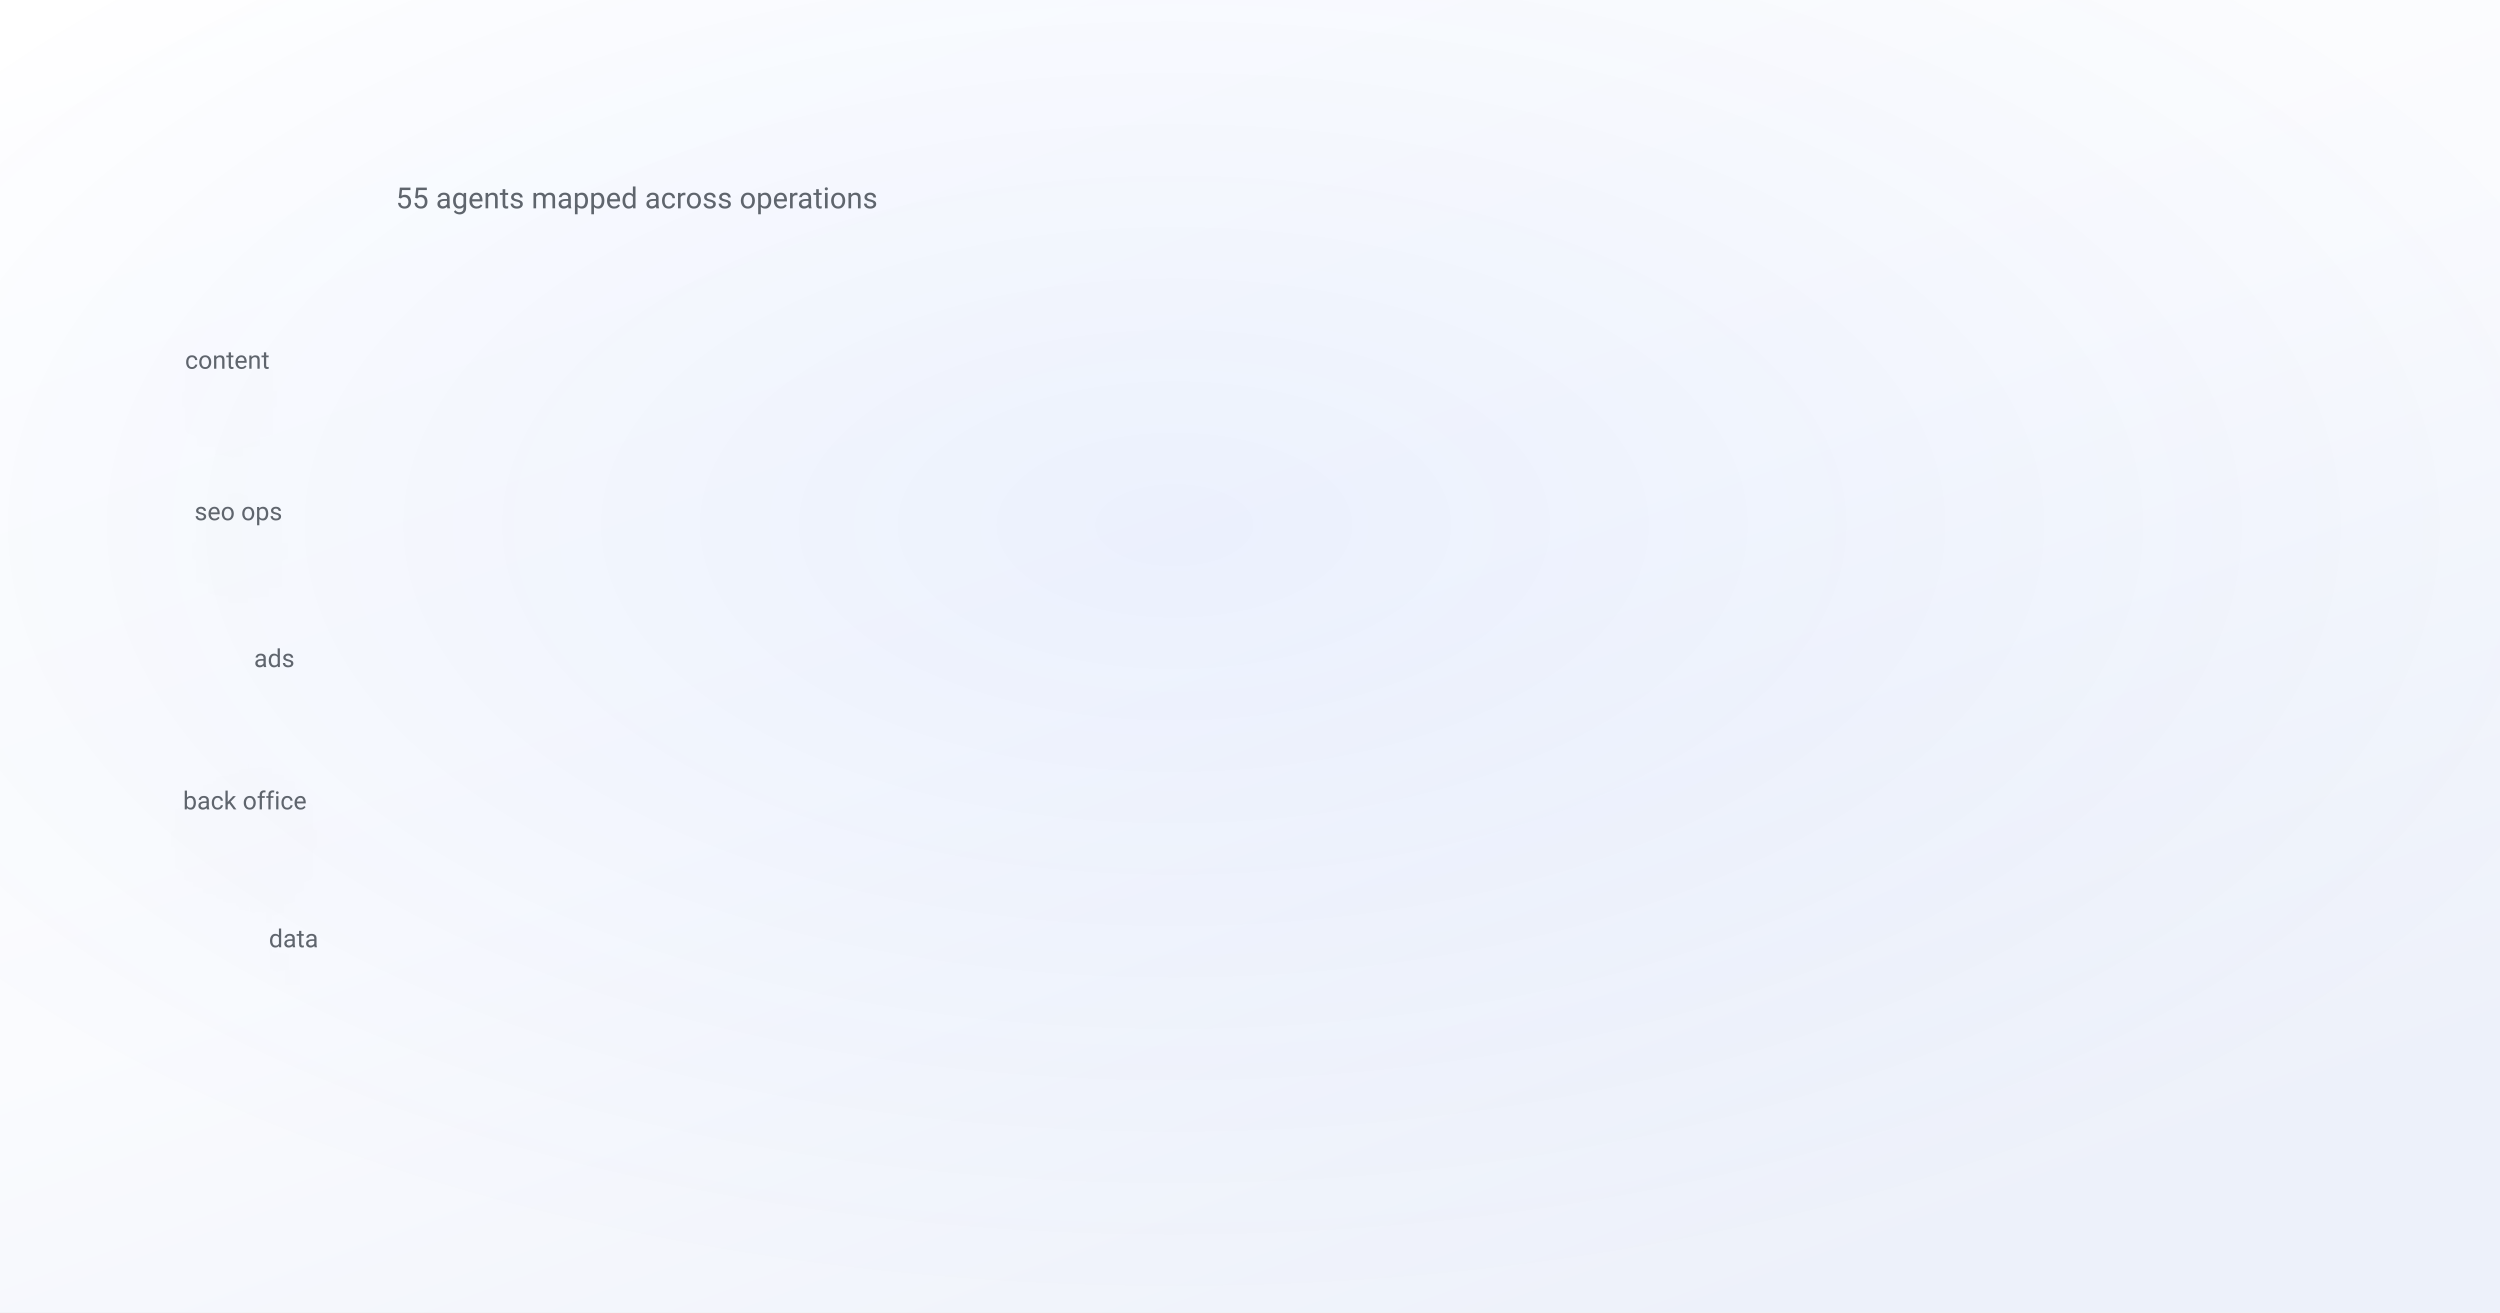
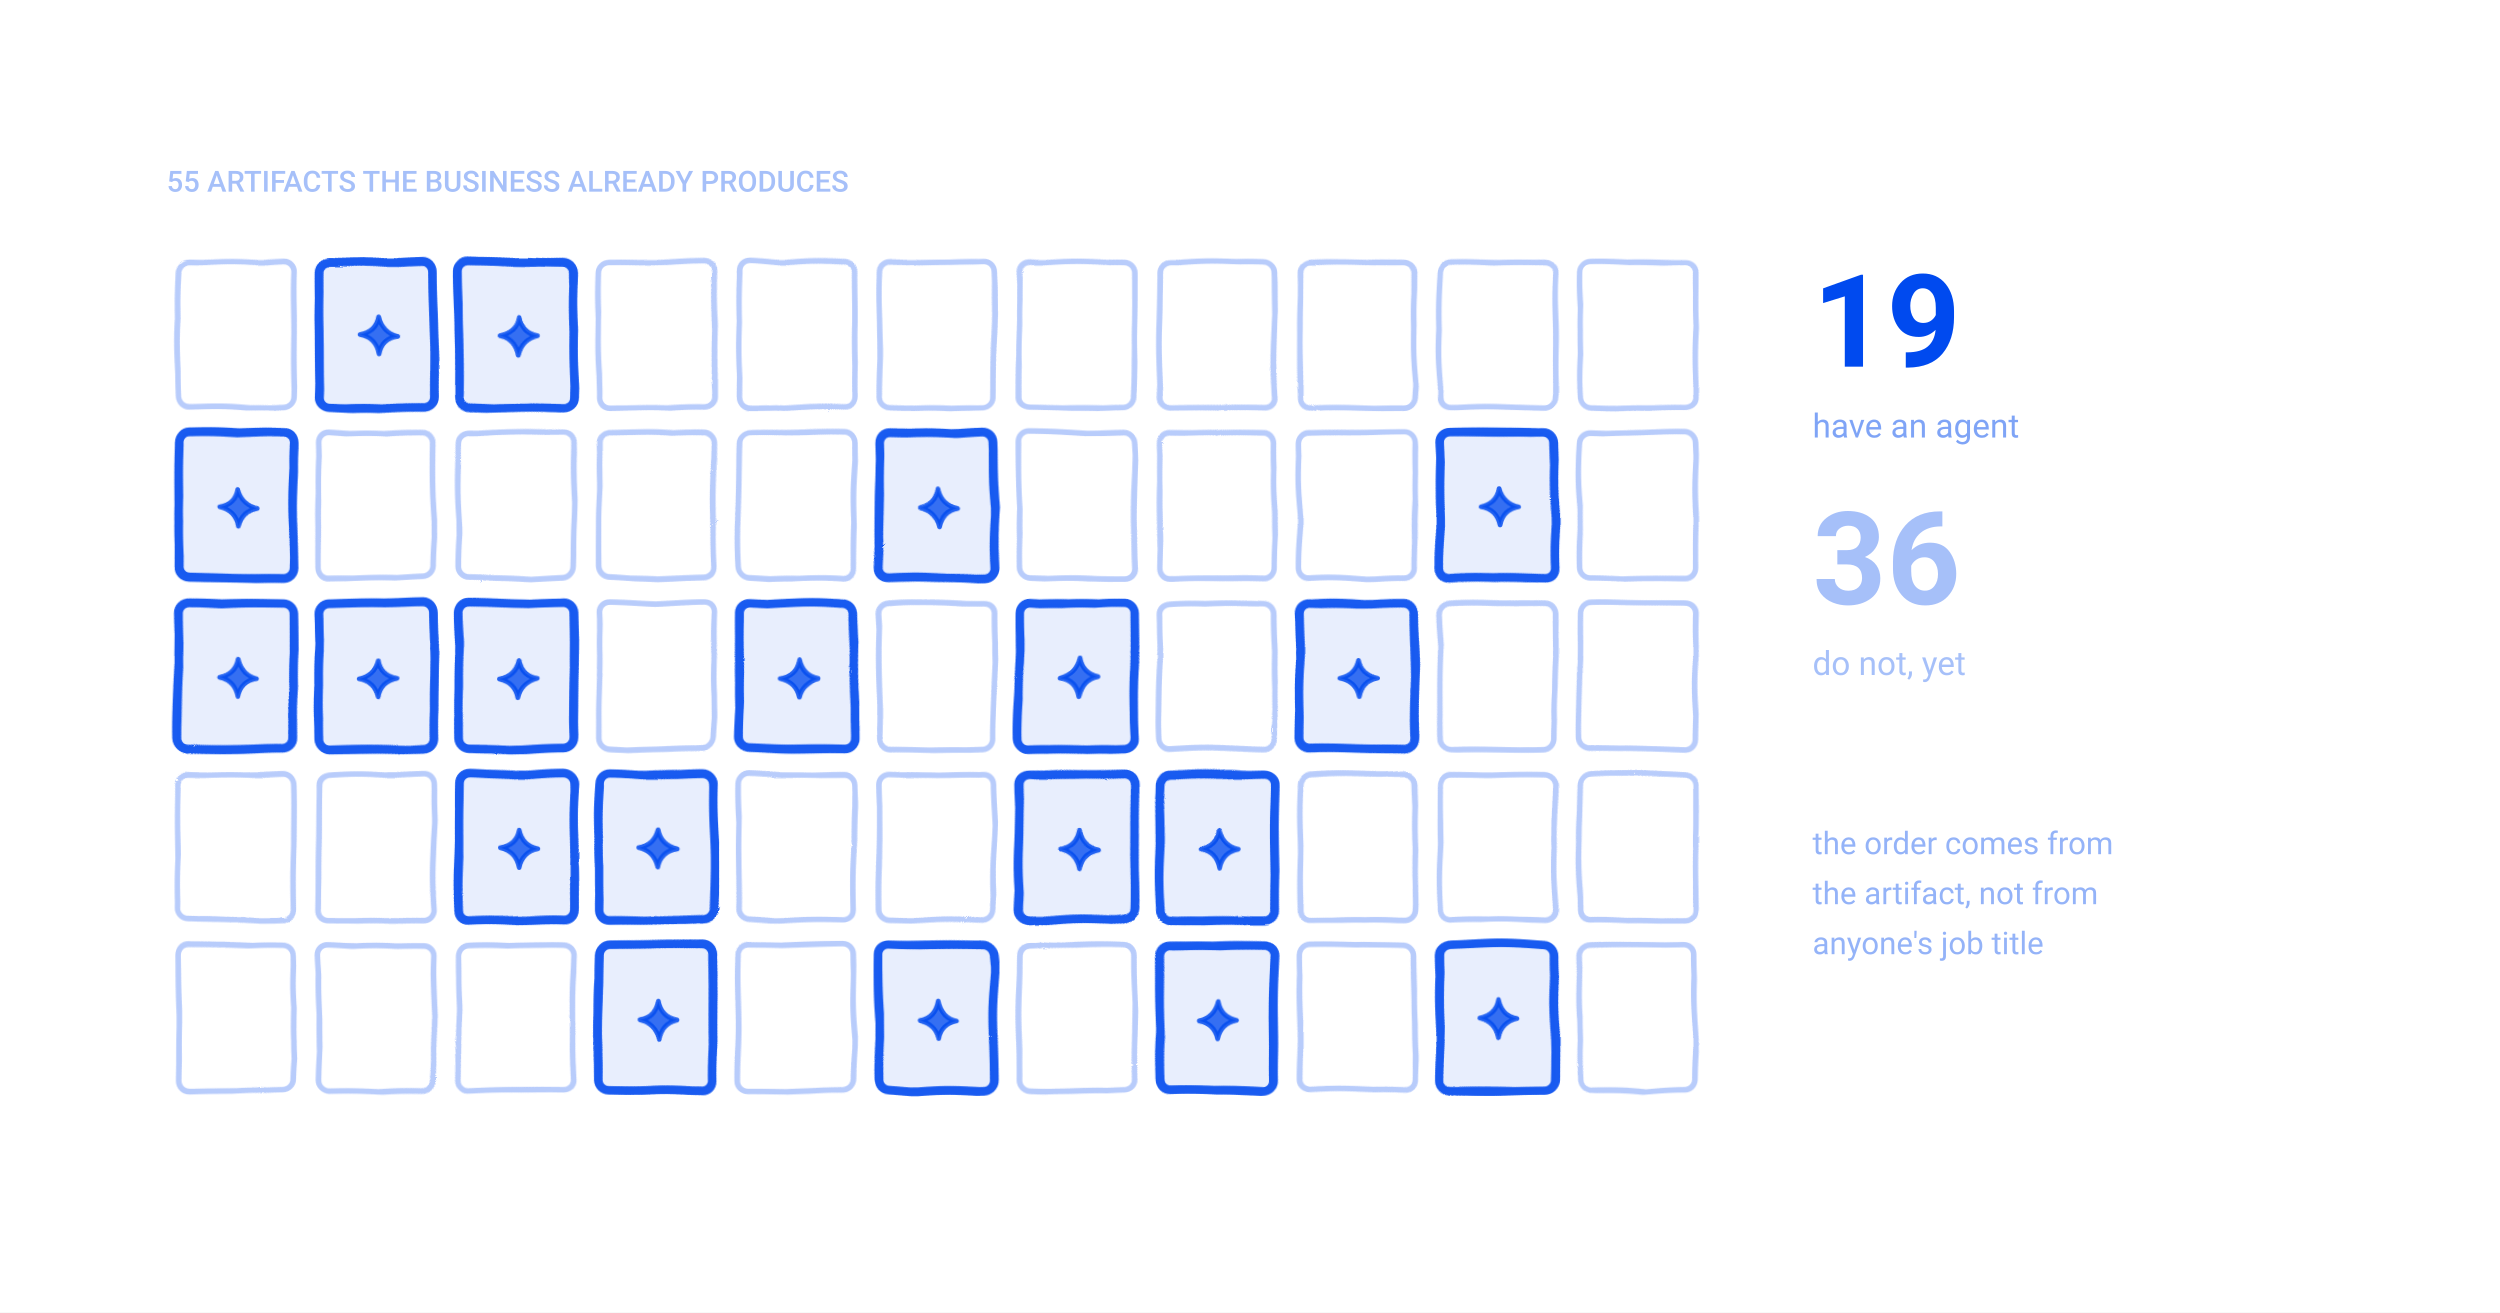
- <svg xmlns="http://www.w3.org/2000/svg" viewBox="0 0 1200 630" font-family="-apple-system, BlinkMacSystemFont, 'Segoe UI', 'DM Sans', Roboto, sans-serif">
+ <svg xmlns="http://www.w3.org/2000/svg" viewBox="0 0 1200 630" width="1200" height="630" role="img" stroke-linejoin="round" style="color:#004AEF">
  <defs>
-     <linearGradient id="bg" x1="0" y1="0" x2="0.7" y2="1">
-       <stop offset="0" stop-color="#ffffff" />
-       <stop offset="0.55" stop-color="#fafbfe" />
-       <stop offset="1" stop-color="#edf1fa" />
-     </linearGradient>
-     <radialGradient id="glow" cx="0.47" cy="0.4" r="0.6">
-       <stop offset="0" stop-color="#004aef" stop-opacity="0.06" />
-       <stop offset="1" stop-color="#004aef" stop-opacity="0" />
-     </radialGradient>
-     <filter id="lift" x="-25%" y="-25%" width="150%" height="160%">
-       <feDropShadow dx="0" dy="18" stdDeviation="24" flood-color="#0b1a3a" flood-opacity="0.11" />
+     <filter id="rough" x="-20%" y="-20%" width="140%" height="140%">
+       <feTurbulence type="turbulence" baseFrequency="0.016" numOctaves="2" seed="7" result="n" />
+       <feDisplacementMap in="SourceGraphic" in2="n" scale="2.4" xChannelSelector="R" yChannelSelector="G" />
    </filter>
  </defs>
-   <style>
-     /* 14s loop. Each class is a different kind of arrival, because the figures
-        are about different kinds of event: text is typed, a result appears, a
-        panel expands and pushes what is under it away, a curve is drawn. A fade
-        only says "this exists".
- 
-        `transform-box: fill-box` is what makes transform-origin mean the shape's
-        own box rather than the whole canvas. Without it a scaleX on a text line
-        grows from the middle of the page.
- 
-        Every class rests on the finished figure, and reduced motion paints that
-        frame directly. The og:image renderer forces reduced motion, so the still
-        it captures is always the completed drawing. Check this after any change
-        to the keyframes: a scaleY(0) that fails to reset removes the shape from
-        every social card, and nobody notices until someone shares the post. */
-     .c, .type, .pop, .rise, .expandy { transform-box: fill-box; }
- 
-     .c { opacity: 0; animation: fade 14s ease-in-out infinite; }
-     @keyframes fade { 0% { opacity: 0 } 20%, 88% { opacity: var(--o, 1) } 100% { opacity: 0 } }
- 
-     .type { opacity: 0; transform-origin: left center;
-              animation: type 14s cubic-bezier(0.25, 0.9, 0.3, 1) infinite; }
-     @keyframes type { 0% { opacity: 0; transform: scaleX(0) }
-                       6% { opacity: var(--o, 1); transform: scaleX(0) }
-                       22%, 88% { opacity: var(--o, 1); transform: scaleX(1) }
-                       100% { opacity: 0; transform: scaleX(1) } }
- 
-     .pop { opacity: 0; transform-origin: center;
-             animation: pop 14s cubic-bezier(0.34, 1.56, 0.64, 1) infinite; }
-     @keyframes pop { 0% { opacity: 0; transform: scale(0.6) }
-                      18%, 88% { opacity: var(--o, 1); transform: scale(1) }
-                      100% { opacity: 0; transform: scale(0.6) } }
- 
-     .rise { opacity: 0; animation: rise 14s cubic-bezier(0.2, 0.9, 0.3, 1) infinite; }
-     @keyframes rise { 0% { opacity: 0; transform: translateY(22px) }
-                       20%, 88% { opacity: var(--o, 1); transform: translateY(0) }
-                       100% { opacity: 0; transform: translateY(22px) } }
- 
-     .expandy { opacity: 0; transform-origin: top center;
-                 animation: expandy 14s cubic-bezier(0.2, 0.9, 0.25, 1) infinite; }
-     @keyframes expandy { 0% { opacity: 0; transform: scaleY(0) }
-                          6% { opacity: var(--o, 1); transform: scaleY(0) }
-                          24%, 88% { opacity: var(--o, 1); transform: scaleY(1) }
-                          100% { opacity: 0; transform: scaleY(0) } }
- 
-     .draw { stroke-dasharray: var(--len, 2000); stroke-dashoffset: var(--len, 2000);
-              animation: draw 14s ease-in-out infinite; }
-     @keyframes draw { 0% { stroke-dashoffset: var(--len, 2000) }
-                       26%, 88% { stroke-dashoffset: 0 }
-                       100% { stroke-dashoffset: var(--len, 2000) } }
- 
-     .mark { opacity: 0; animation: mark 14s ease infinite; }
-     @keyframes mark { 0%, 40% { opacity: 0 } 52%, 86% { opacity: 1 } 96%, 100% { opacity: 0 } }
- 
-     @media (prefers-reduced-motion: reduce) {
-       .c, .type, .pop, .rise, .expandy { opacity: var(--o, 1); transform: none; animation: none }
-       .draw { stroke-dashoffset: 0; animation: none }
-       .mark { opacity: 1; animation: none }
-     }
-   </style>
-   <rect width="1200" height="630" fill="url(#bg)" />
-   <rect width="1200" height="630" fill="url(#glow)" />
-   <defs>
-     <linearGradient id="gblue" x1="0" y1="0" x2="0.55" y2="1">
-       <stop offset="0" stop-color="#3d76ff" />
-       <stop offset="1" stop-color="#004aef" />
-     </linearGradient>
-     <linearGradient id="ggreen" x1="0" y1="0" x2="0.5" y2="1">
-       <stop offset="0" stop-color="#6df7cd" />
-       <stop offset="1" stop-color="#07ef9c" />
-     </linearGradient>
-     <linearGradient id="gcard" x1="0.1" y1="0" x2="0.3" y2="1">
-       <stop offset="0" stop-color="#ffffff" stop-opacity="0.96" />
-       <stop offset="1" stop-color="#ffffff" stop-opacity="0.74" />
-     </linearGradient>
-     <linearGradient id="gchip" x1="0" y1="0" x2="0" y2="1">
-       <stop offset="0" stop-color="#f4f7ff" />
-       <stop offset="1" stop-color="#e6ecfa" />
-     </linearGradient>
-   </defs>
-   <g filter="url(#lift)">
-     <text x="129.4" y="177.0" text-anchor="end" font-size="12" fill="#5f656d" font-weight="400">content</text>
-     <polygon class="pop" points="157.5,155.5 196.3,155.5 199.0,194.4 160.5,194.4" fill="url(#ggreen)" style="--o:0.95;animation-delay:0.06s" />
-     <polygon class="pop" points="208.3,155.5 247.1,155.5 249.4,194.4 210.9,194.4" fill="url(#ggreen)" style="--o:0.95;animation-delay:0.07s" />
-     <polygon class="pop" points="259.0,155.5 297.9,155.5 299.7,194.4 261.2,194.4" fill="url(#ggreen)" style="--o:0.95;animation-delay:0.09s" />
-     <polygon class="pop" points="309.8,155.5 348.7,155.5 350.1,194.4 311.6,194.4" fill="url(#ggreen)" style="--o:0.95;animation-delay:0.10s" />
-     <polygon class="pop" points="360.6,155.5 399.5,155.5 400.5,194.4 361.9,194.4" fill="url(#gchip)" stroke="#dfe4ec" stroke-width="1.2" style="--o:0.95;animation-delay:0.12s" />
-     <polygon class="pop" points="411.4,155.5 450.3,155.5 450.8,194.4 412.3,194.4" fill="url(#gchip)" stroke="#dfe4ec" stroke-width="1.2" style="--o:0.95;animation-delay:0.14s" />
-     <polygon class="pop" points="462.2,155.5 501.1,155.5 501.2,194.4 462.7,194.4" fill="url(#gchip)" stroke="#dfe4ec" stroke-width="1.2" style="--o:0.95;animation-delay:0.15s" />
-     <polygon class="pop" points="513.0,155.5 551.9,155.5 551.6,194.4 513.0,194.4" fill="url(#gchip)" stroke="#dfe4ec" stroke-width="1.2" style="--o:0.95;animation-delay:0.16s" />
-     <polygon class="pop" points="563.8,155.5 602.6,155.5 601.9,194.4 563.4,194.4" fill="url(#gchip)" stroke="#dfe4ec" stroke-width="1.2" style="--o:0.95;animation-delay:0.18s" />
-     <polygon class="pop" points="614.6,155.5 653.4,155.5 652.3,194.4 613.8,194.4" fill="url(#gchip)" stroke="#dfe4ec" stroke-width="1.2" style="--o:0.95;animation-delay:0.20s" />
-     <polygon class="pop" points="665.4,155.5 704.2,155.5 702.6,194.4 664.1,194.4" fill="url(#gchip)" stroke="#dfe4ec" stroke-width="1.2" style="--o:0.95;animation-delay:0.21s" />
-     <polygon class="pop" points="716.2,155.5 755.0,155.5 753.0,194.4 714.5,194.4" fill="url(#gchip)" stroke="#dfe4ec" stroke-width="1.2" style="--o:0.95;animation-delay:0.22s" />
-     <polygon class="pop" points="767.0,155.5 805.8,155.5 803.4,194.4 764.9,194.4" fill="url(#gchip)" stroke="#dfe4ec" stroke-width="1.2" style="--o:0.95;animation-delay:0.24s" />
-     <polygon class="pop" points="817.8,155.5 856.6,155.5 853.7,194.4 815.2,194.4" fill="url(#gchip)" stroke="#dfe4ec" stroke-width="1.2" style="--o:0.95;animation-delay:0.26s" />
-     <text x="135.5" y="249.7" text-anchor="end" font-size="12" fill="#5f656d" font-weight="400">seo ops</text>
-     <polygon class="pop" points="163.2,228.9 201.4,228.9 204.0,266.6 166.1,266.6" fill="url(#ggreen)" style="--o:0.95;animation-delay:0.13s" />
-     <polygon class="pop" points="213.2,228.9 251.4,228.9 253.6,266.6 215.7,266.6" fill="url(#ggreen)" style="--o:0.95;animation-delay:0.15s" />
-     <polygon class="pop" points="263.1,228.9 301.4,228.9 303.1,266.6 265.2,266.6" fill="url(#gchip)" stroke="#dfe4ec" stroke-width="1.2" style="--o:0.95;animation-delay:0.16s" />
-     <polygon class="pop" points="313.1,228.9 351.3,228.9 352.7,266.6 314.8,266.6" fill="url(#gchip)" stroke="#dfe4ec" stroke-width="1.2" style="--o:0.95;animation-delay:0.17s" />
-     <polygon class="pop" points="363.1,228.9 401.3,228.9 402.3,266.6 364.4,266.6" fill="url(#gchip)" stroke="#dfe4ec" stroke-width="1.2" style="--o:0.95;animation-delay:0.19s" />
-     <polygon class="pop" points="413.1,228.9 451.3,228.9 451.9,266.6 413.9,266.6" fill="url(#gchip)" stroke="#dfe4ec" stroke-width="1.2" style="--o:0.95;animation-delay:0.21s" />
-     <polygon class="pop" points="463.1,228.9 501.3,228.9 501.4,266.6 463.5,266.6" fill="url(#gchip)" stroke="#dfe4ec" stroke-width="1.2" style="--o:0.95;animation-delay:0.22s" />
-     <polygon class="pop" points="513.1,228.9 551.3,228.9 551.0,266.6 513.1,266.6" fill="url(#gchip)" stroke="#dfe4ec" stroke-width="1.2" style="--o:0.95;animation-delay:0.23s" />
-     <polygon class="pop" points="563.0,228.9 601.3,228.9 600.6,266.6 562.7,266.6" fill="url(#gchip)" stroke="#dfe4ec" stroke-width="1.2" style="--o:0.95;animation-delay:0.25s" />
-     <polygon class="pop" points="613.0,228.9 651.3,228.9 650.1,266.6 612.2,266.6" fill="url(#gchip)" stroke="#dfe4ec" stroke-width="1.2" style="--o:0.95;animation-delay:0.27s" />
-     <polygon class="pop" points="663.0,228.9 701.2,228.9 699.7,266.6 661.8,266.6" fill="url(#gchip)" stroke="#dfe4ec" stroke-width="1.2" style="--o:0.95;animation-delay:0.28s" />
-     <polygon class="pop" points="713.0,228.9 751.2,228.9 749.3,266.6 711.4,266.6" fill="url(#gchip)" stroke="#dfe4ec" stroke-width="1.2" style="--o:0.95;animation-delay:0.29s" />
-     <text x="141.4" y="320.2" text-anchor="end" font-size="12" fill="#5f656d" font-weight="400">ads</text>
-     <polygon class="pop" points="168.7,300.0 206.3,300.0 208.8,336.5 171.5,336.5" fill="url(#ggreen)" style="--o:0.95;animation-delay:0.20s" />
-     <polygon class="pop" points="217.9,300.0 255.5,300.0 257.6,336.5 220.3,336.5" fill="url(#ggreen)" style="--o:0.95;animation-delay:0.22s" />
-     <polygon class="pop" points="267.1,300.0 304.7,300.0 306.4,336.5 269.1,336.5" fill="url(#gchip)" stroke="#dfe4ec" stroke-width="1.2" style="--o:0.95;animation-delay:0.23s" />
-     <polygon class="pop" points="316.3,300.0 353.9,300.0 355.2,336.5 317.9,336.5" fill="url(#gchip)" stroke="#dfe4ec" stroke-width="1.2" style="--o:0.95;animation-delay:0.24s" />
-     <polygon class="pop" points="365.5,300.0 403.1,300.0 404.0,336.5 366.7,336.5" fill="url(#gchip)" stroke="#dfe4ec" stroke-width="1.2" style="--o:0.95;animation-delay:0.26s" />
-     <polygon class="pop" points="414.7,300.0 452.3,300.0 452.8,336.5 415.5,336.5" fill="url(#gchip)" stroke="#dfe4ec" stroke-width="1.2" style="--o:0.95;animation-delay:0.28s" />
-     <polygon class="pop" points="463.9,300.0 501.5,300.0 501.6,336.5 464.3,336.5" fill="url(#gchip)" stroke="#dfe4ec" stroke-width="1.2" style="--o:0.95;animation-delay:0.29s" />
-     <polygon class="pop" points="513.1,300.0 550.7,300.0 550.4,336.5 513.1,336.5" fill="url(#gchip)" stroke="#dfe4ec" stroke-width="1.2" style="--o:0.95;animation-delay:0.30s" />
-     <polygon class="pop" points="562.3,300.0 599.9,300.0 599.2,336.5 561.9,336.5" fill="url(#gchip)" stroke="#dfe4ec" stroke-width="1.2" style="--o:0.95;animation-delay:0.32s" />
-     <polygon class="pop" points="611.5,300.0 649.1,300.0 648.0,336.5 610.7,336.5" fill="url(#gchip)" stroke="#dfe4ec" stroke-width="1.2" style="--o:0.95;animation-delay:0.34s" />
-     <polygon class="pop" points="660.7,300.0 698.3,300.0 696.8,336.5 659.5,336.5" fill="url(#gchip)" stroke="#dfe4ec" stroke-width="1.2" style="--o:0.95;animation-delay:0.35s" />
-     <text x="147.2" y="388.5" text-anchor="end" font-size="12" fill="#5f656d" font-weight="400">back office</text>
-     <polygon class="pop" points="174.0,368.9 211.1,368.9 213.5,404.3 176.8,404.3" fill="url(#ggreen)" style="--o:0.95;animation-delay:0.27s" />
-     <polygon class="pop" points="222.5,368.9 259.5,368.9 261.6,404.3 224.9,404.3" fill="url(#gchip)" stroke="#dfe4ec" stroke-width="1.2" style="--o:0.95;animation-delay:0.29s" />
-     <polygon class="pop" points="270.9,368.9 308.0,368.9 309.7,404.3 272.9,404.3" fill="url(#gchip)" stroke="#dfe4ec" stroke-width="1.2" style="--o:0.95;animation-delay:0.30s" />
-     <polygon class="pop" points="319.4,368.9 356.4,368.9 357.7,404.3 321.0,404.3" fill="url(#gchip)" stroke="#dfe4ec" stroke-width="1.2" style="--o:0.95;animation-delay:0.32s" />
-     <polygon class="pop" points="367.8,368.9 404.9,368.9 405.8,404.3 369.0,404.3" fill="url(#gchip)" stroke="#dfe4ec" stroke-width="1.2" style="--o:0.95;animation-delay:0.33s" />
-     <polygon class="pop" points="416.3,368.9 453.3,368.9 453.8,404.3 417.1,404.3" fill="url(#gchip)" stroke="#dfe4ec" stroke-width="1.2" style="--o:0.95;animation-delay:0.35s" />
-     <polygon class="pop" points="464.7,368.9 501.8,368.9 501.9,404.3 465.1,404.3" fill="url(#gchip)" stroke="#dfe4ec" stroke-width="1.2" style="--o:0.95;animation-delay:0.36s" />
-     <polygon class="pop" points="513.2,368.9 550.2,368.9 549.9,404.3 513.2,404.3" fill="url(#gchip)" stroke="#dfe4ec" stroke-width="1.2" style="--o:0.95;animation-delay:0.38s" />
-     <polygon class="pop" points="561.6,368.9 598.6,368.9 598.0,404.3 561.2,404.3" fill="url(#gchip)" stroke="#dfe4ec" stroke-width="1.2" style="--o:0.95;animation-delay:0.39s" />
-     <polygon class="pop" points="610.0,368.9 647.1,368.9 646.0,404.3 609.3,404.3" fill="url(#gchip)" stroke="#dfe4ec" stroke-width="1.2" style="--o:0.95;animation-delay:0.41s" />
-     <text x="152.8" y="454.7" text-anchor="end" font-size="12" fill="#5f656d" font-weight="400">data</text>
-     <polygon class="pop" points="179.2,435.7 215.7,435.7 218.1,470.1 181.9,470.1" fill="url(#gchip)" stroke="#dfe4ec" stroke-width="1.2" style="--o:0.95;animation-delay:0.34s" />
-     <polygon class="pop" points="226.9,435.7 263.4,435.7 265.4,470.1 229.2,470.1" fill="url(#gchip)" stroke="#dfe4ec" stroke-width="1.2" style="--o:0.95;animation-delay:0.36s" />
-     <polygon class="pop" points="274.7,435.7 311.1,435.7 312.8,470.1 276.6,470.1" fill="url(#gchip)" stroke="#dfe4ec" stroke-width="1.2" style="--o:0.95;animation-delay:0.37s" />
-     <polygon class="pop" points="322.4,435.7 358.8,435.7 360.1,470.1 323.9,470.1" fill="url(#gchip)" stroke="#dfe4ec" stroke-width="1.2" style="--o:0.95;animation-delay:0.39s" />
-     <polygon class="pop" points="370.1,435.7 406.6,435.7 407.4,470.1 371.2,470.1" fill="url(#gchip)" stroke="#dfe4ec" stroke-width="1.2" style="--o:0.95;animation-delay:0.40s" />
-     <polygon class="pop" points="417.8,435.7 454.3,435.7 454.7,470.1 418.6,470.1" fill="url(#gchip)" stroke="#dfe4ec" stroke-width="1.2" style="--o:0.95;animation-delay:0.42s" />
-     <polygon class="pop" points="465.5,435.7 502.0,435.7 502.1,470.1 465.9,470.1" fill="url(#gchip)" stroke="#dfe4ec" stroke-width="1.2" style="--o:0.95;animation-delay:0.43s" />
-     <polygon class="pop" points="513.2,435.7 549.7,435.7 549.4,470.1 513.2,470.1" fill="url(#gchip)" stroke="#dfe4ec" stroke-width="1.2" style="--o:0.95;animation-delay:0.45s" />
+   <rect width="1200" height="630" fill="#FFFFFF" />
+   <g filter="url(#rough)">
+     <rect x="85.0" y="125.0" width="55.3" height="70.0" rx="5" fill="none" stroke="currentColor" stroke-opacity="0.28" stroke-width="2.7" />
+     <rect x="152.3" y="125.0" width="55.3" height="70.0" rx="5" fill="currentColor" fill-opacity="0.09" stroke="currentColor" stroke-opacity="0.90" stroke-width="4.2" />
+     <path d="M180.9,152.0 Q182.4,159.5 189.9,161.0 Q182.4,162.5 180.9,170.0 Q179.4,162.5 171.9,161.0 Q179.4,159.5 180.9,152.0 Z" fill="currentColor" fill-opacity="0.77" stroke="currentColor" stroke-opacity="0.85" stroke-width="2.25" stroke-linejoin="round" />
+     <rect x="219.5" y="125.0" width="55.3" height="70.0" rx="5" fill="currentColor" fill-opacity="0.09" stroke="currentColor" stroke-opacity="0.90" stroke-width="4.2" />
+     <path d="M248.2,152.0 Q249.7,159.5 257.2,161.0 Q249.7,162.5 248.2,170.0 Q246.7,162.5 239.2,161.0 Q246.7,159.5 248.2,152.0 Z" fill="currentColor" fill-opacity="0.77" stroke="currentColor" stroke-opacity="0.85" stroke-width="2.25" stroke-linejoin="round" />
+     <rect x="286.8" y="125.0" width="55.3" height="70.0" rx="5" fill="none" stroke="currentColor" stroke-opacity="0.28" stroke-width="2.7" />
+     <rect x="354.1" y="125.0" width="55.3" height="70.0" rx="5" fill="none" stroke="currentColor" stroke-opacity="0.28" stroke-width="2.7" />
+     <rect x="421.4" y="125.0" width="55.3" height="70.0" rx="5" fill="none" stroke="currentColor" stroke-opacity="0.28" stroke-width="2.7" />
+     <rect x="488.6" y="125.0" width="55.3" height="70.0" rx="5" fill="none" stroke="currentColor" stroke-opacity="0.28" stroke-width="2.7" />
+     <rect x="555.9" y="125.0" width="55.3" height="70.0" rx="5" fill="none" stroke="currentColor" stroke-opacity="0.28" stroke-width="2.7" />
+     <rect x="623.2" y="125.0" width="55.3" height="70.0" rx="5" fill="none" stroke="currentColor" stroke-opacity="0.28" stroke-width="2.7" />
+     <rect x="690.5" y="125.0" width="55.3" height="70.0" rx="5" fill="none" stroke="currentColor" stroke-opacity="0.28" stroke-width="2.7" />
+     <rect x="757.7" y="125.0" width="55.3" height="70.0" rx="5" fill="none" stroke="currentColor" stroke-opacity="0.28" stroke-width="2.7" />
+     <rect x="85.0" y="207.0" width="55.3" height="70.0" rx="5" fill="currentColor" fill-opacity="0.09" stroke="currentColor" stroke-opacity="0.90" stroke-width="4.2" />
+     <path d="M113.6,234.0 Q115.2,241.5 122.6,243.0 Q115.2,244.5 113.6,252.0 Q112.1,244.5 104.6,243.0 Q112.1,241.5 113.6,234.0 Z" fill="currentColor" fill-opacity="0.77" stroke="currentColor" stroke-opacity="0.85" stroke-width="2.25" stroke-linejoin="round" />
+     <rect x="152.3" y="207.0" width="55.3" height="70.0" rx="5" fill="none" stroke="currentColor" stroke-opacity="0.28" stroke-width="2.7" />
+     <rect x="219.5" y="207.0" width="55.3" height="70.0" rx="5" fill="none" stroke="currentColor" stroke-opacity="0.28" stroke-width="2.7" />
+     <rect x="286.8" y="207.0" width="55.3" height="70.0" rx="5" fill="none" stroke="currentColor" stroke-opacity="0.28" stroke-width="2.7" />
+     <rect x="354.1" y="207.0" width="55.3" height="70.0" rx="5" fill="none" stroke="currentColor" stroke-opacity="0.28" stroke-width="2.7" />
+     <rect x="421.4" y="207.0" width="55.3" height="70.0" rx="5" fill="currentColor" fill-opacity="0.09" stroke="currentColor" stroke-opacity="0.90" stroke-width="4.2" />
+     <path d="M450.0,234.0 Q451.5,241.5 459.0,243.0 Q451.5,244.5 450.0,252.0 Q448.5,244.5 441.0,243.0 Q448.5,241.5 450.0,234.0 Z" fill="currentColor" fill-opacity="0.77" stroke="currentColor" stroke-opacity="0.85" stroke-width="2.25" stroke-linejoin="round" />
+     <rect x="488.6" y="207.0" width="55.3" height="70.0" rx="5" fill="none" stroke="currentColor" stroke-opacity="0.28" stroke-width="2.7" />
+     <rect x="555.9" y="207.0" width="55.3" height="70.0" rx="5" fill="none" stroke="currentColor" stroke-opacity="0.28" stroke-width="2.7" />
+     <rect x="623.2" y="207.0" width="55.3" height="70.0" rx="5" fill="none" stroke="currentColor" stroke-opacity="0.28" stroke-width="2.7" />
+     <rect x="690.5" y="207.0" width="55.3" height="70.0" rx="5" fill="currentColor" fill-opacity="0.09" stroke="currentColor" stroke-opacity="0.90" stroke-width="4.2" />
+     <path d="M719.1,234.0 Q720.6,241.5 728.1,243.0 Q720.6,244.5 719.1,252.0 Q717.6,244.5 710.1,243.0 Q717.6,241.5 719.1,234.0 Z" fill="currentColor" fill-opacity="0.77" stroke="currentColor" stroke-opacity="0.85" stroke-width="2.25" stroke-linejoin="round" />
+     <rect x="757.7" y="207.0" width="55.3" height="70.0" rx="5" fill="none" stroke="currentColor" stroke-opacity="0.28" stroke-width="2.7" />
+     <rect x="85.0" y="289.0" width="55.3" height="70.0" rx="5" fill="currentColor" fill-opacity="0.09" stroke="currentColor" stroke-opacity="0.90" stroke-width="4.2" />
+     <path d="M113.6,316.0 Q115.2,323.5 122.6,325.0 Q115.2,326.5 113.6,334.0 Q112.1,326.5 104.6,325.0 Q112.1,323.5 113.6,316.0 Z" fill="currentColor" fill-opacity="0.77" stroke="currentColor" stroke-opacity="0.85" stroke-width="2.25" stroke-linejoin="round" />
+     <rect x="152.3" y="289.0" width="55.3" height="70.0" rx="5" fill="currentColor" fill-opacity="0.09" stroke="currentColor" stroke-opacity="0.90" stroke-width="4.2" />
+     <path d="M180.9,316.0 Q182.4,323.5 189.9,325.0 Q182.4,326.5 180.9,334.0 Q179.4,326.5 171.9,325.0 Q179.4,323.5 180.9,316.0 Z" fill="currentColor" fill-opacity="0.77" stroke="currentColor" stroke-opacity="0.85" stroke-width="2.25" stroke-linejoin="round" />
+     <rect x="219.5" y="289.0" width="55.3" height="70.0" rx="5" fill="currentColor" fill-opacity="0.09" stroke="currentColor" stroke-opacity="0.90" stroke-width="4.2" />
+     <path d="M248.2,316.0 Q249.7,323.5 257.2,325.0 Q249.7,326.5 248.2,334.0 Q246.7,326.5 239.2,325.0 Q246.7,323.5 248.2,316.0 Z" fill="currentColor" fill-opacity="0.77" stroke="currentColor" stroke-opacity="0.85" stroke-width="2.25" stroke-linejoin="round" />
+     <rect x="286.8" y="289.0" width="55.3" height="70.0" rx="5" fill="none" stroke="currentColor" stroke-opacity="0.28" stroke-width="2.7" />
+     <rect x="354.1" y="289.0" width="55.3" height="70.0" rx="5" fill="currentColor" fill-opacity="0.09" stroke="currentColor" stroke-opacity="0.90" stroke-width="4.2" />
+     <path d="M382.7,316.0 Q384.3,323.5 391.7,325.0 Q384.3,326.5 382.7,334.0 Q381.2,326.5 373.7,325.0 Q381.2,323.5 382.7,316.0 Z" fill="currentColor" fill-opacity="0.77" stroke="currentColor" stroke-opacity="0.85" stroke-width="2.25" stroke-linejoin="round" />
+     <rect x="421.4" y="289.0" width="55.3" height="70.0" rx="5" fill="none" stroke="currentColor" stroke-opacity="0.28" stroke-width="2.7" />
+     <rect x="488.6" y="289.0" width="55.3" height="70.0" rx="5" fill="currentColor" fill-opacity="0.09" stroke="currentColor" stroke-opacity="0.90" stroke-width="4.2" />
+     <path d="M517.3,316.0 Q518.8,323.5 526.3,325.0 Q518.8,326.5 517.3,334.0 Q515.7,326.5 508.3,325.0 Q515.7,323.5 517.3,316.0 Z" fill="currentColor" fill-opacity="0.77" stroke="currentColor" stroke-opacity="0.85" stroke-width="2.25" stroke-linejoin="round" />
+     <rect x="555.9" y="289.0" width="55.3" height="70.0" rx="5" fill="none" stroke="currentColor" stroke-opacity="0.28" stroke-width="2.7" />
+     <rect x="623.2" y="289.0" width="55.3" height="70.0" rx="5" fill="currentColor" fill-opacity="0.09" stroke="currentColor" stroke-opacity="0.90" stroke-width="4.2" />
+     <path d="M651.8,316.0 Q653.3,323.5 660.8,325.0 Q653.3,326.5 651.8,334.0 Q650.3,326.5 642.8,325.0 Q650.3,323.5 651.8,316.0 Z" fill="currentColor" fill-opacity="0.77" stroke="currentColor" stroke-opacity="0.85" stroke-width="2.25" stroke-linejoin="round" />
+     <rect x="690.5" y="289.0" width="55.3" height="70.0" rx="5" fill="none" stroke="currentColor" stroke-opacity="0.28" stroke-width="2.7" />
+     <rect x="757.7" y="289.0" width="55.3" height="70.0" rx="5" fill="none" stroke="currentColor" stroke-opacity="0.28" stroke-width="2.7" />
+     <rect x="85.0" y="371.0" width="55.3" height="70.0" rx="5" fill="none" stroke="currentColor" stroke-opacity="0.28" stroke-width="2.7" />
+     <rect x="152.3" y="371.0" width="55.3" height="70.0" rx="5" fill="none" stroke="currentColor" stroke-opacity="0.28" stroke-width="2.7" />
+     <rect x="219.5" y="371.0" width="55.3" height="70.0" rx="5" fill="currentColor" fill-opacity="0.09" stroke="currentColor" stroke-opacity="0.90" stroke-width="4.2" />
+     <path d="M248.2,398.0 Q249.7,405.5 257.2,407.0 Q249.7,408.5 248.2,416.0 Q246.7,408.5 239.2,407.0 Q246.7,405.5 248.2,398.0 Z" fill="currentColor" fill-opacity="0.77" stroke="currentColor" stroke-opacity="0.85" stroke-width="2.25" stroke-linejoin="round" />
+     <rect x="286.8" y="371.0" width="55.3" height="70.0" rx="5" fill="currentColor" fill-opacity="0.09" stroke="currentColor" stroke-opacity="0.90" stroke-width="4.2" />
+     <path d="M315.5,398.0 Q317.0,405.5 324.5,407.0 Q317.0,408.5 315.5,416.0 Q313.9,408.5 306.5,407.0 Q313.9,405.5 315.5,398.0 Z" fill="currentColor" fill-opacity="0.77" stroke="currentColor" stroke-opacity="0.85" stroke-width="2.25" stroke-linejoin="round" />
+     <rect x="354.1" y="371.0" width="55.3" height="70.0" rx="5" fill="none" stroke="currentColor" stroke-opacity="0.28" stroke-width="2.7" />
+     <rect x="421.4" y="371.0" width="55.3" height="70.0" rx="5" fill="none" stroke="currentColor" stroke-opacity="0.28" stroke-width="2.7" />
+     <rect x="488.6" y="371.0" width="55.3" height="70.0" rx="5" fill="currentColor" fill-opacity="0.09" stroke="currentColor" stroke-opacity="0.90" stroke-width="4.2" />
+     <path d="M517.3,398.0 Q518.8,405.5 526.3,407.0 Q518.8,408.5 517.3,416.0 Q515.7,408.5 508.3,407.0 Q515.7,405.5 517.3,398.0 Z" fill="currentColor" fill-opacity="0.77" stroke="currentColor" stroke-opacity="0.85" stroke-width="2.25" stroke-linejoin="round" />
+     <rect x="555.9" y="371.0" width="55.3" height="70.0" rx="5" fill="currentColor" fill-opacity="0.09" stroke="currentColor" stroke-opacity="0.90" stroke-width="4.2" />
+     <path d="M584.5,398.0 Q586.1,405.5 593.5,407.0 Q586.1,408.5 584.5,416.0 Q583.0,408.5 575.5,407.0 Q583.0,405.5 584.5,398.0 Z" fill="currentColor" fill-opacity="0.77" stroke="currentColor" stroke-opacity="0.85" stroke-width="2.25" stroke-linejoin="round" />
+     <rect x="623.2" y="371.0" width="55.3" height="70.0" rx="5" fill="none" stroke="currentColor" stroke-opacity="0.28" stroke-width="2.7" />
+     <rect x="690.5" y="371.0" width="55.3" height="70.0" rx="5" fill="none" stroke="currentColor" stroke-opacity="0.28" stroke-width="2.7" />
+     <rect x="757.7" y="371.0" width="55.3" height="70.0" rx="5" fill="none" stroke="currentColor" stroke-opacity="0.28" stroke-width="2.7" />
+     <rect x="85.0" y="453.0" width="55.3" height="70.0" rx="5" fill="none" stroke="currentColor" stroke-opacity="0.28" stroke-width="2.7" />
+     <rect x="152.3" y="453.0" width="55.3" height="70.0" rx="5" fill="none" stroke="currentColor" stroke-opacity="0.28" stroke-width="2.7" />
+     <rect x="219.5" y="453.0" width="55.3" height="70.0" rx="5" fill="none" stroke="currentColor" stroke-opacity="0.28" stroke-width="2.7" />
+     <rect x="286.8" y="453.0" width="55.3" height="70.0" rx="5" fill="currentColor" fill-opacity="0.09" stroke="currentColor" stroke-opacity="0.90" stroke-width="4.2" />
+     <path d="M315.5,480.0 Q317.0,487.5 324.5,489.0 Q317.0,490.5 315.5,498.0 Q313.9,490.5 306.5,489.0 Q313.9,487.5 315.5,480.0 Z" fill="currentColor" fill-opacity="0.77" stroke="currentColor" stroke-opacity="0.85" stroke-width="2.25" stroke-linejoin="round" />
+     <rect x="354.1" y="453.0" width="55.3" height="70.0" rx="5" fill="none" stroke="currentColor" stroke-opacity="0.28" stroke-width="2.7" />
+     <rect x="421.4" y="453.0" width="55.3" height="70.0" rx="5" fill="currentColor" fill-opacity="0.09" stroke="currentColor" stroke-opacity="0.90" stroke-width="4.2" />
+     <path d="M450.0,480.0 Q451.5,487.5 459.0,489.0 Q451.5,490.5 450.0,498.0 Q448.5,490.5 441.0,489.0 Q448.5,487.5 450.0,480.0 Z" fill="currentColor" fill-opacity="0.77" stroke="currentColor" stroke-opacity="0.85" stroke-width="2.25" stroke-linejoin="round" />
+     <rect x="488.6" y="453.0" width="55.3" height="70.0" rx="5" fill="none" stroke="currentColor" stroke-opacity="0.28" stroke-width="2.7" />
+     <rect x="555.9" y="453.0" width="55.3" height="70.0" rx="5" fill="currentColor" fill-opacity="0.09" stroke="currentColor" stroke-opacity="0.90" stroke-width="4.2" />
+     <path d="M584.5,480.0 Q586.1,487.5 593.5,489.0 Q586.1,490.5 584.5,498.0 Q583.0,490.5 575.5,489.0 Q583.0,487.5 584.5,480.0 Z" fill="currentColor" fill-opacity="0.77" stroke="currentColor" stroke-opacity="0.85" stroke-width="2.25" stroke-linejoin="round" />
+     <rect x="623.2" y="453.0" width="55.3" height="70.0" rx="5" fill="none" stroke="currentColor" stroke-opacity="0.28" stroke-width="2.7" />
+     <rect x="690.5" y="453.0" width="55.3" height="70.0" rx="5" fill="currentColor" fill-opacity="0.09" stroke="currentColor" stroke-opacity="0.90" stroke-width="4.2" />
+     <path d="M719.1,480.0 Q720.6,487.5 728.1,489.0 Q720.6,490.5 719.1,498.0 Q717.6,490.5 710.1,489.0 Q717.6,487.5 719.1,480.0 Z" fill="currentColor" fill-opacity="0.77" stroke="currentColor" stroke-opacity="0.85" stroke-width="2.25" stroke-linejoin="round" />
+     <rect x="757.7" y="453.0" width="55.3" height="70.0" rx="5" fill="none" stroke="currentColor" stroke-opacity="0.28" stroke-width="2.7" />
  </g>
-   <g class="mark">
-     <line x1="335.5" y1="490.5" x2="377.5" y2="490.5" stroke="#04815a" stroke-width="1.4" />
-     <text x="387.5" y="484.5" font-size="17" fill="#04815a">nine of them were</text>
-     <text x="387.5" y="506.5" font-size="17" fill="#04815a">running two months on</text>
-   </g>
-   <text x="190.0" y="100.0" text-anchor="start" font-size="14" fill="#5f656d" font-weight="400">55 agents mapped across operations</text>
+   <text x="80.0" y="92.0" font-family="system-ui, -apple-system, Segoe UI, Roboto, Helvetica, Arial, sans-serif" font-size="14" font-weight="500" fill="currentColor" fill-opacity="0.35" text-anchor="start" xml:space="preserve">55 ARTIFACTS THE BUSINESS ALREADY PRODUCES</text>
+   <text x="870.0" y="176.0" font-family="system-ui, -apple-system, Segoe UI, Roboto, Helvetica, Arial, sans-serif" font-size="62" font-weight="600" fill="currentColor" fill-opacity="1.00" text-anchor="start" xml:space="preserve">19</text>
+   <text x="870.0" y="210.0" font-family="system-ui, -apple-system, Segoe UI, Roboto, Helvetica, Arial, sans-serif" font-size="16" font-weight="400" fill="currentColor" fill-opacity="0.50" text-anchor="start" xml:space="preserve">have an agent</text>
+   <text x="870.0" y="290.0" font-family="system-ui, -apple-system, Segoe UI, Roboto, Helvetica, Arial, sans-serif" font-size="62" font-weight="600" fill="currentColor" fill-opacity="0.35" text-anchor="start" xml:space="preserve">36</text>
+   <text x="870.0" y="324.0" font-family="system-ui, -apple-system, Segoe UI, Roboto, Helvetica, Arial, sans-serif" font-size="16" font-weight="400" fill="currentColor" fill-opacity="0.35" text-anchor="start" xml:space="preserve">do not, yet</text>
+   <text x="870.0" y="410.0" font-family="system-ui, -apple-system, Segoe UI, Roboto, Helvetica, Arial, sans-serif" font-size="15" font-weight="400" fill="currentColor" fill-opacity="0.42" text-anchor="start" xml:space="preserve">the order comes from</text>
+   <text x="870.0" y="434.0" font-family="system-ui, -apple-system, Segoe UI, Roboto, Helvetica, Arial, sans-serif" font-size="15" font-weight="400" fill="currentColor" fill-opacity="0.42" text-anchor="start" xml:space="preserve">the artifact, not from</text>
+   <text x="870.0" y="458.0" font-family="system-ui, -apple-system, Segoe UI, Roboto, Helvetica, Arial, sans-serif" font-size="15" font-weight="400" fill="currentColor" fill-opacity="0.42" text-anchor="start" xml:space="preserve">anyone's job title</text>
</svg>
